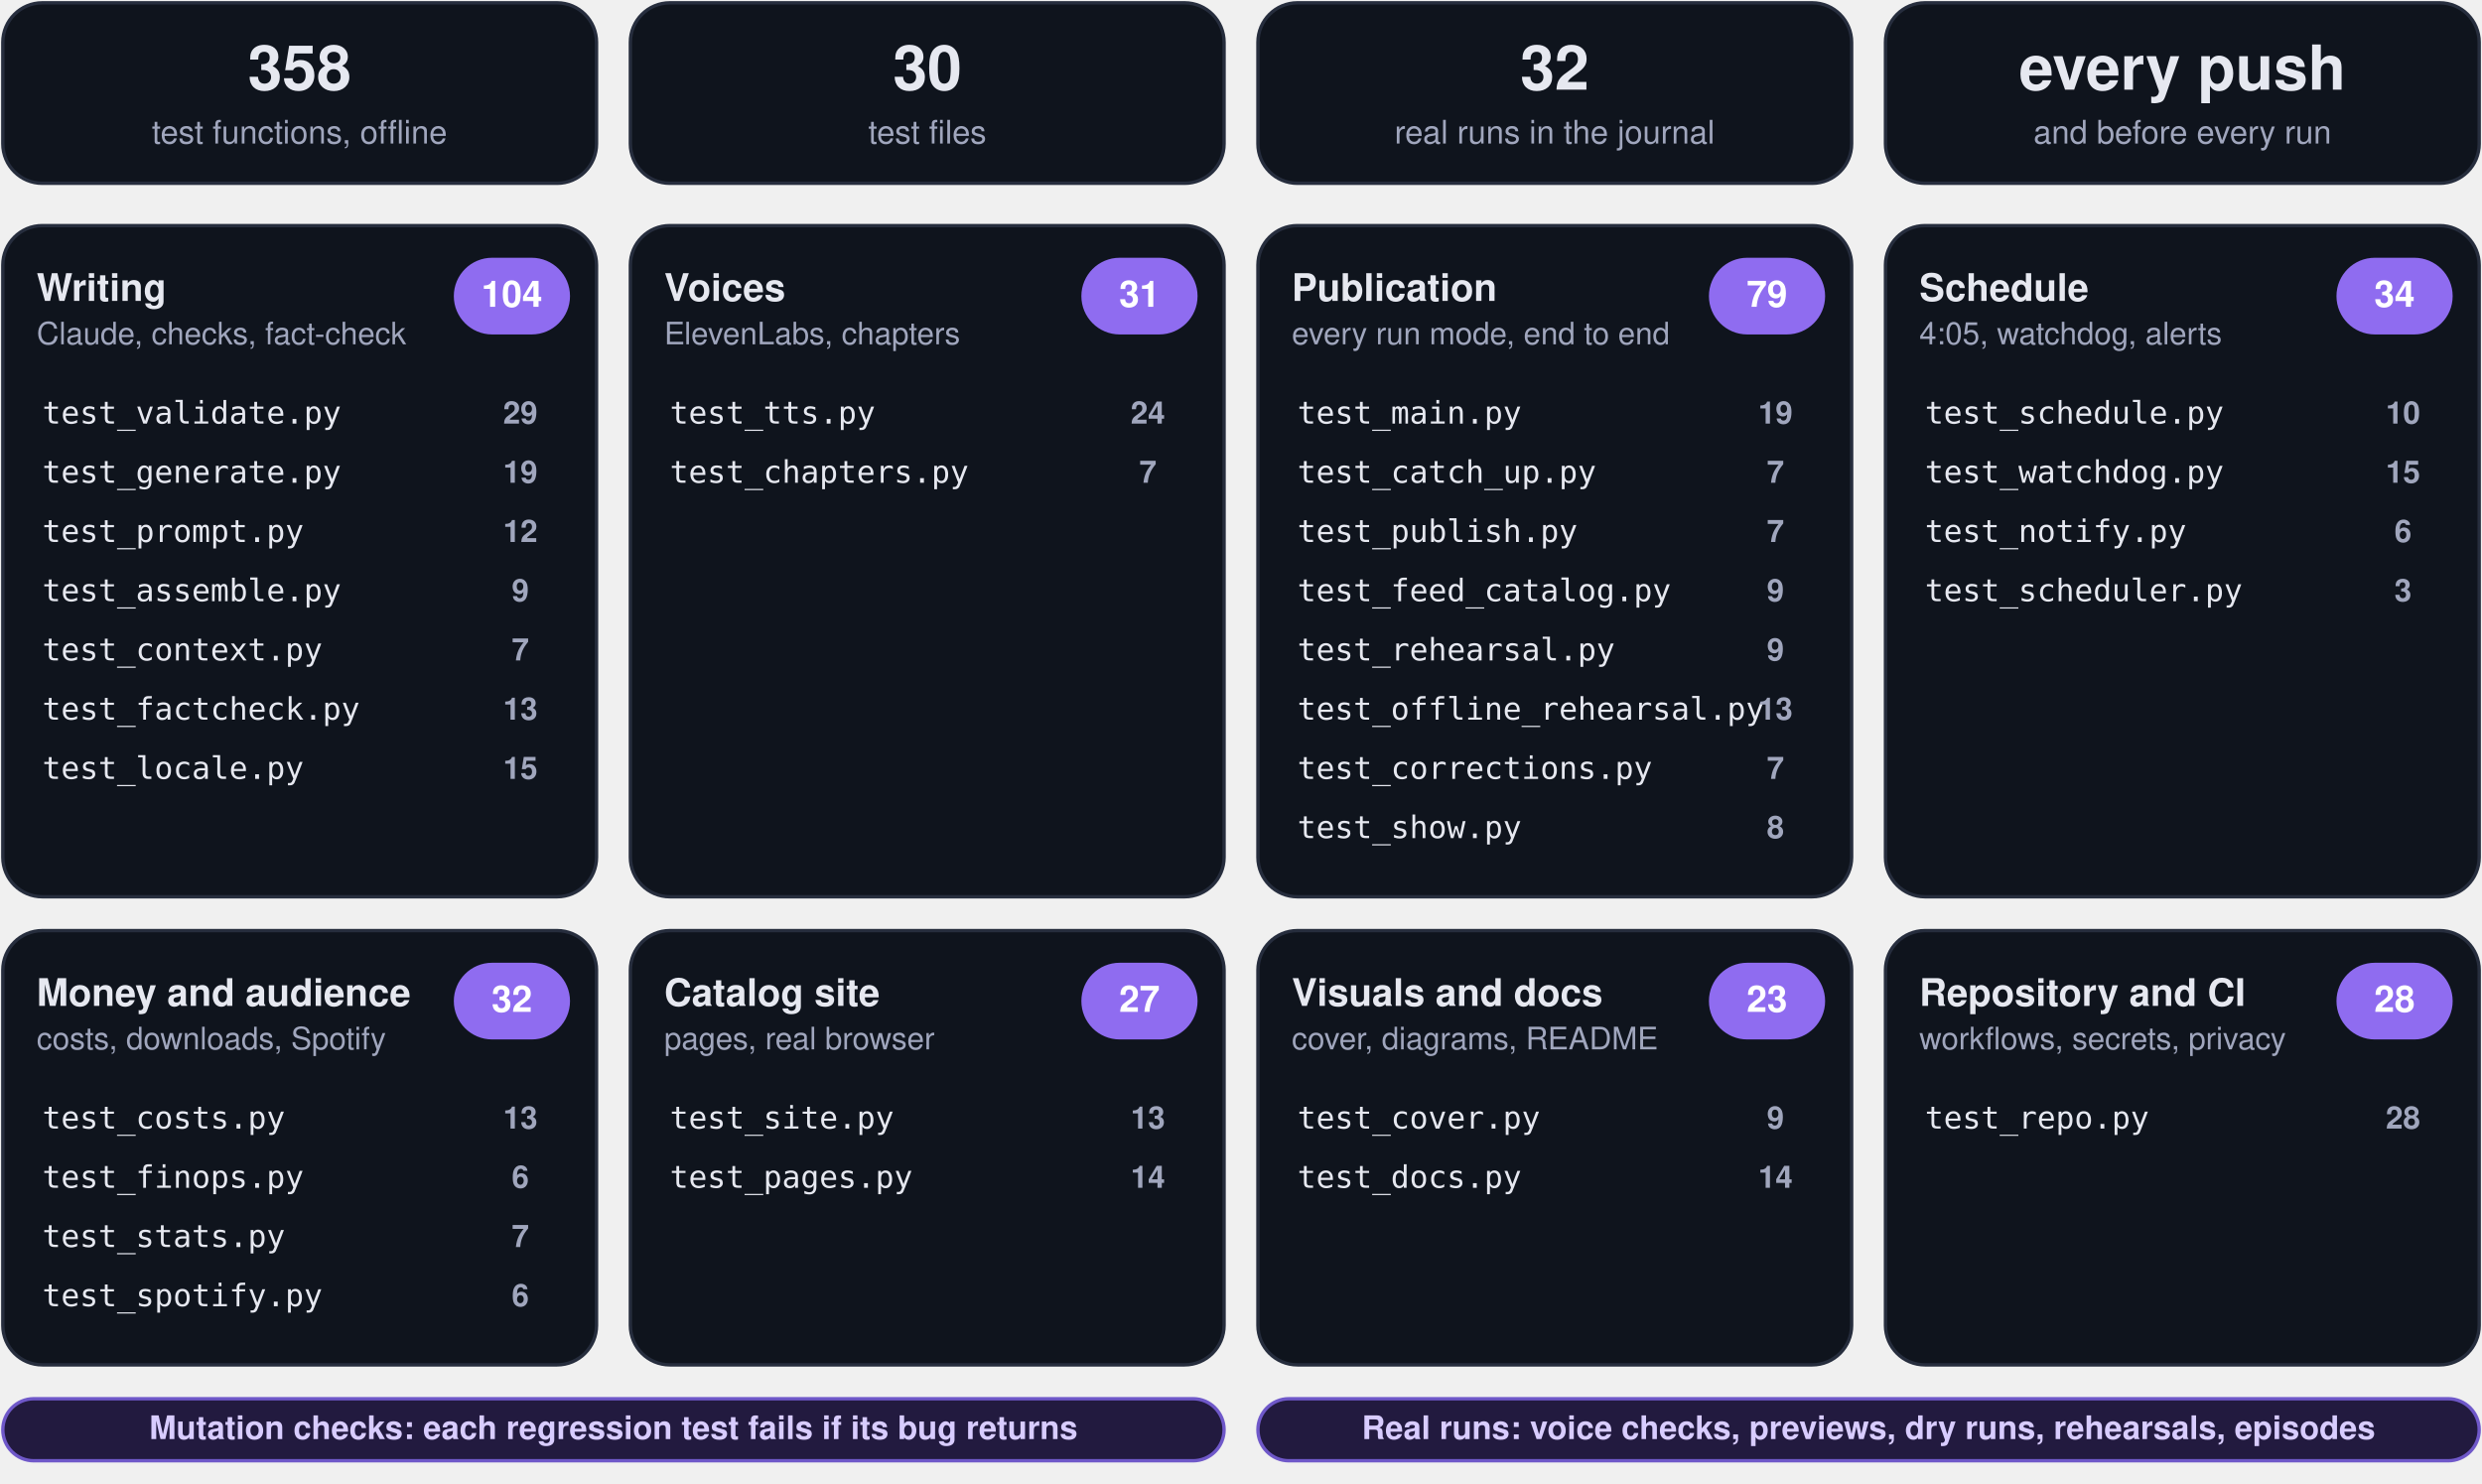
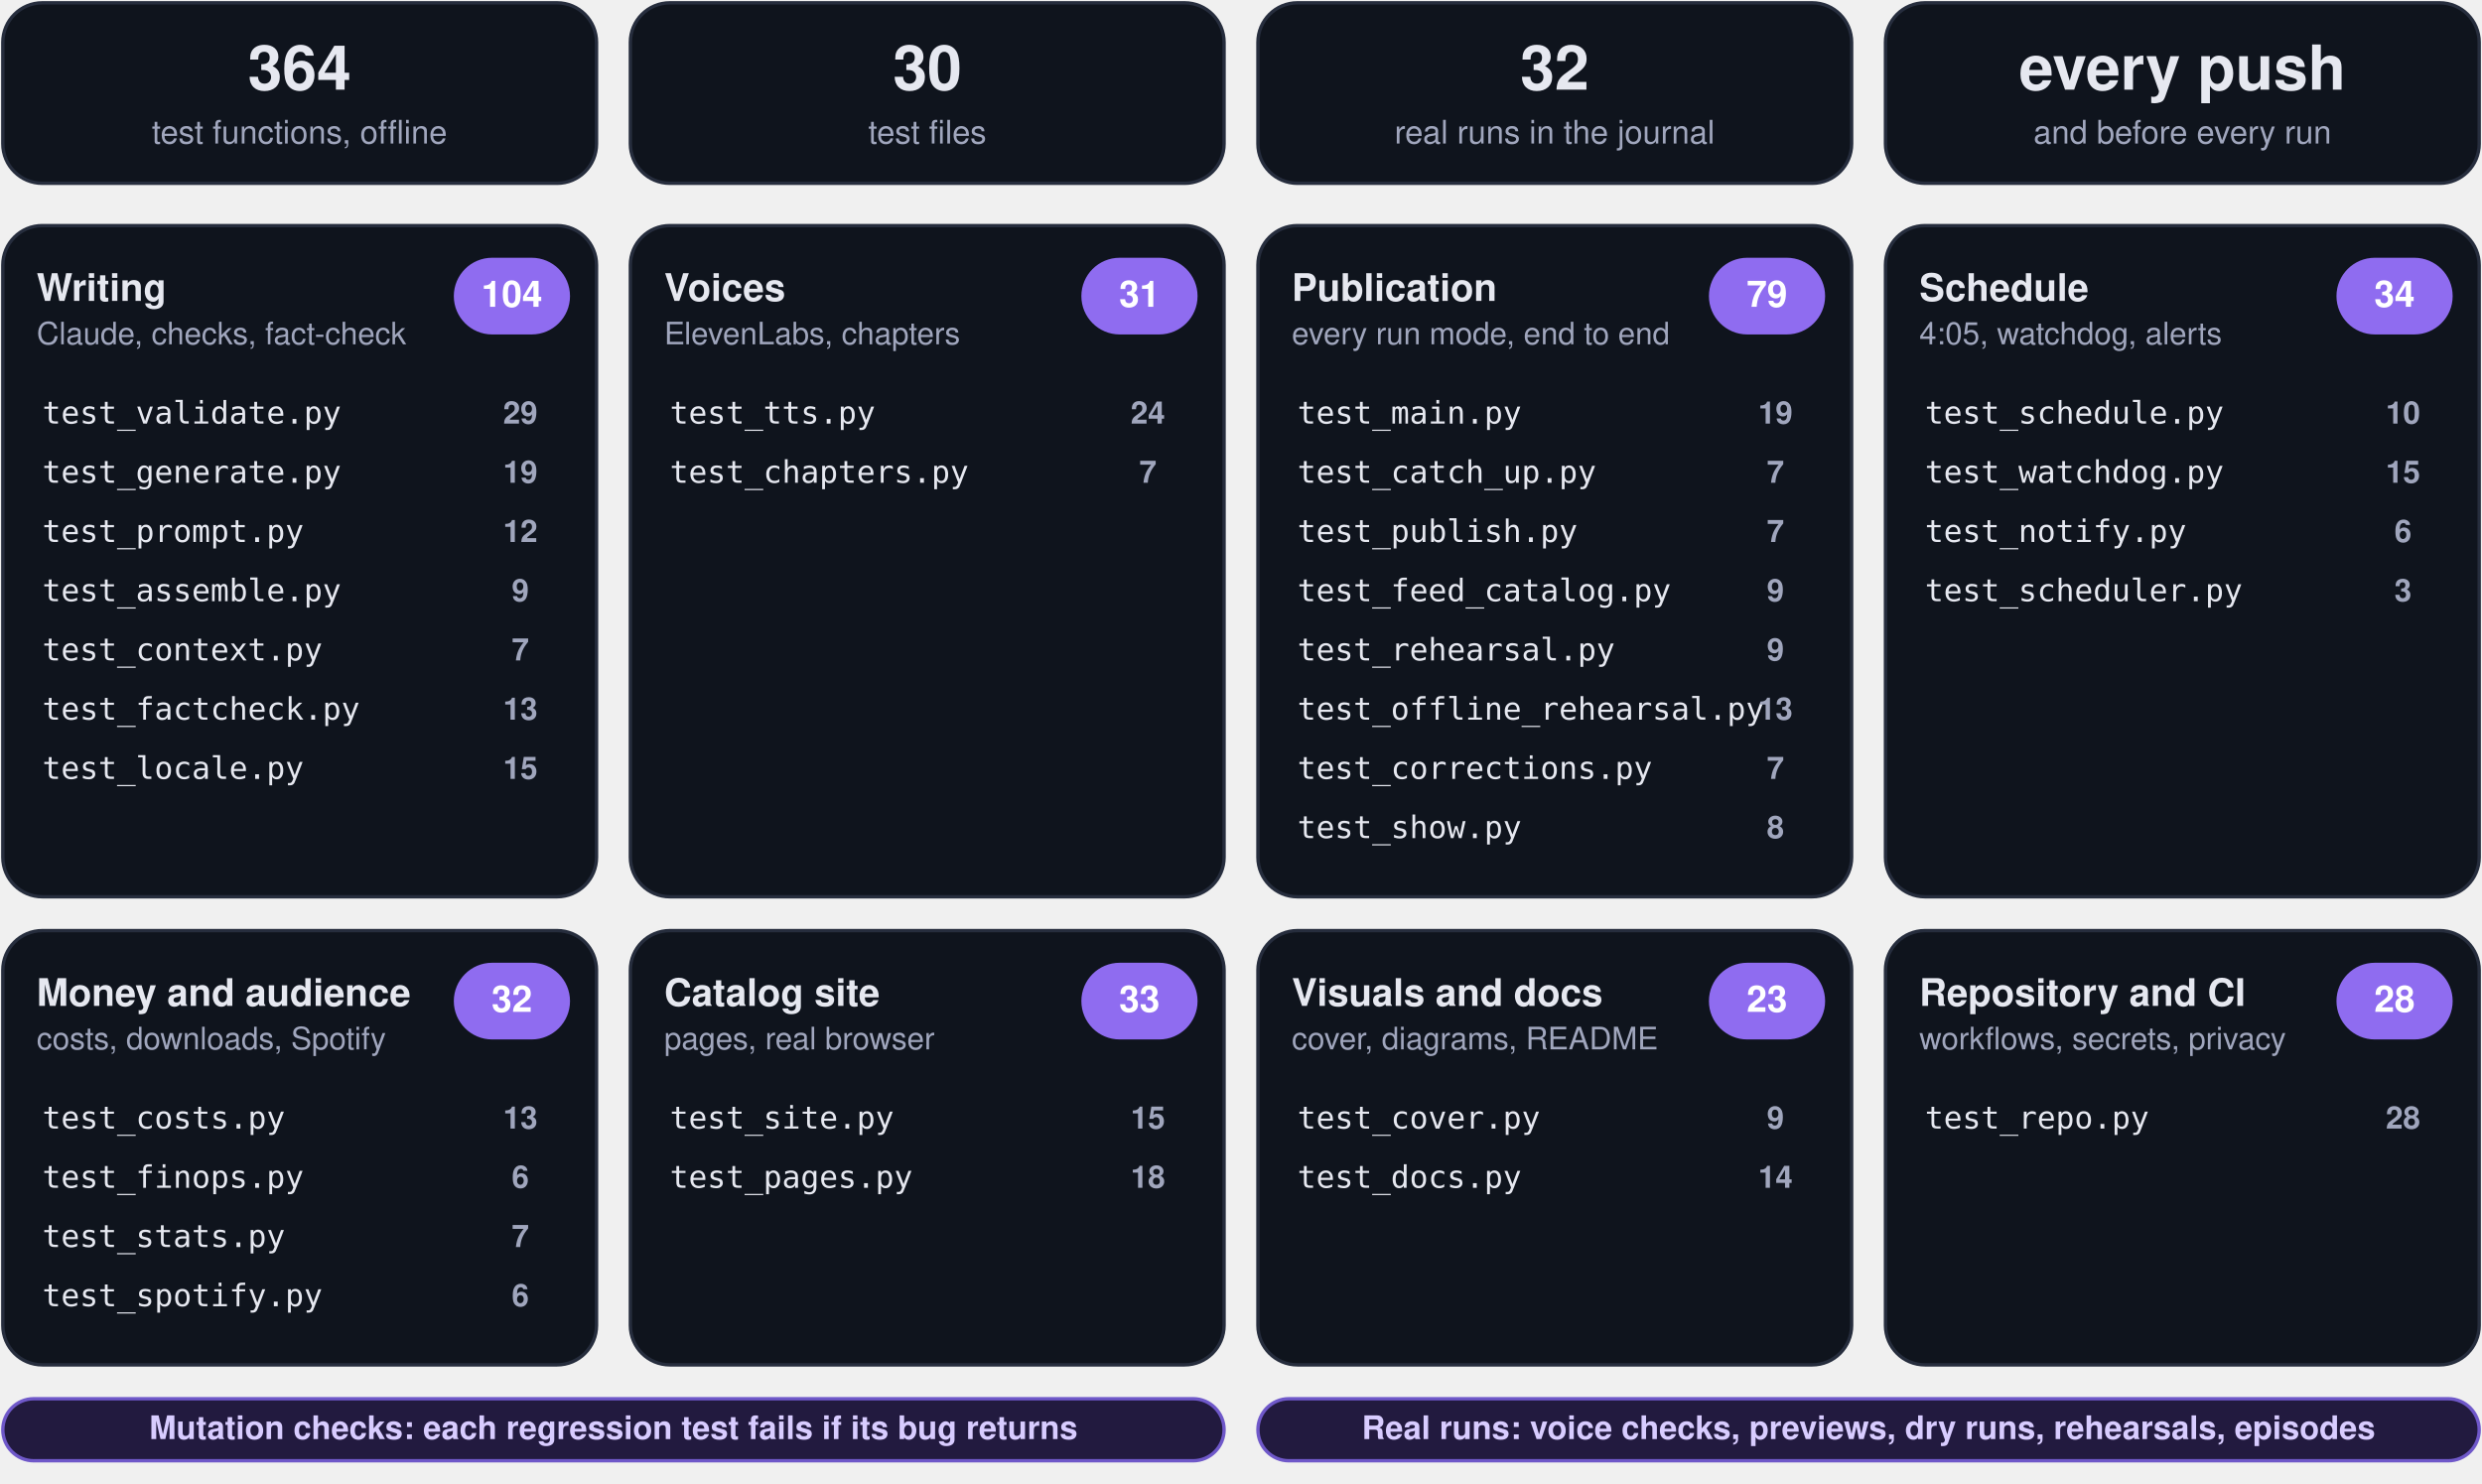
- <svg xmlns="http://www.w3.org/2000/svg" viewBox="0 0 880 526" width="880" height="526" role="img" aria-label="Test plan: 358 offline tests in 30 files">
+ <svg xmlns="http://www.w3.org/2000/svg" viewBox="0 0 880 526" width="880" height="526" role="img" aria-label="Test plan: 364 offline tests in 30 files">
  <g class="box">
    <rect x="1.0" y="1.0" width="210.5" height="64.0" rx="14" fill="#0f141d" stroke="#262d3d" stroke-width="1.2" class="frame" />
-     <text x="106.2" y="31.8" font-family="-apple-system, BlinkMacSystemFont, 'Segoe UI', Helvetica, Arial, sans-serif" font-size="22" font-weight="750" fill="#e6e8f0" text-anchor="middle">358</text>
+     <text x="106.2" y="31.8" font-family="-apple-system, BlinkMacSystemFont, 'Segoe UI', Helvetica, Arial, sans-serif" font-size="22" font-weight="750" fill="#e6e8f0" text-anchor="middle">364</text>
    <text x="106.2" y="50.9" font-family="-apple-system, BlinkMacSystemFont, 'Segoe UI', Helvetica, Arial, sans-serif" font-size="11.5" font-weight="500" fill="#a0a6bd" text-anchor="middle">test functions, offline</text>
  </g>
  <g class="box">
    <rect x="223.5" y="1.0" width="210.5" height="64.0" rx="14" fill="#0f141d" stroke="#262d3d" stroke-width="1.2" class="frame" />
    <text x="328.8" y="31.8" font-family="-apple-system, BlinkMacSystemFont, 'Segoe UI', Helvetica, Arial, sans-serif" font-size="22" font-weight="750" fill="#e6e8f0" text-anchor="middle">30</text>
    <text x="328.8" y="50.9" font-family="-apple-system, BlinkMacSystemFont, 'Segoe UI', Helvetica, Arial, sans-serif" font-size="11.5" font-weight="500" fill="#a0a6bd" text-anchor="middle">test files</text>
  </g>
  <g class="box">
    <rect x="446.0" y="1.0" width="210.5" height="64.0" rx="14" fill="#0f141d" stroke="#262d3d" stroke-width="1.2" class="frame" />
    <text x="551.2" y="31.8" font-family="-apple-system, BlinkMacSystemFont, 'Segoe UI', Helvetica, Arial, sans-serif" font-size="22" font-weight="750" fill="#e6e8f0" text-anchor="middle">32</text>
    <text x="551.2" y="50.9" font-family="-apple-system, BlinkMacSystemFont, 'Segoe UI', Helvetica, Arial, sans-serif" font-size="11.5" font-weight="500" fill="#a0a6bd" text-anchor="middle">real runs in the journal</text>
  </g>
  <g class="box">
    <rect x="668.5" y="1.0" width="210.5" height="64.0" rx="14" fill="#0f141d" stroke="#262d3d" stroke-width="1.2" class="frame" />
    <text x="773.8" y="31.8" font-family="-apple-system, BlinkMacSystemFont, 'Segoe UI', Helvetica, Arial, sans-serif" font-size="22" font-weight="750" fill="#e6e8f0" text-anchor="middle">every push</text>
    <text x="773.8" y="50.9" font-family="-apple-system, BlinkMacSystemFont, 'Segoe UI', Helvetica, Arial, sans-serif" font-size="11.5" font-weight="500" fill="#a0a6bd" text-anchor="middle">and before every run</text>
  </g>
  <rect x="1.0" y="80.0" width="210.5" height="238.0" rx="14" fill="#0f141d" stroke="#262d3d" stroke-width="1.2" />
  <g class="box">
    <rect x="9.0" y="90.0" width="152.5" height="40.0" rx="12" fill="none" stroke="none" stroke-width="1.2" class="frame" />
    <text x="13.0" y="106.7" font-family="-apple-system, BlinkMacSystemFont, 'Segoe UI', Helvetica, Arial, sans-serif" font-size="13.5" font-weight="700" fill="#e6e8f0" text-anchor="start">Writing</text>
    <text x="13.0" y="122.1" font-family="-apple-system, BlinkMacSystemFont, 'Segoe UI', Helvetica, Arial, sans-serif" font-size="11" font-weight="400" fill="#a0a6bd" text-anchor="start">Claude, checks, fact-check</text>
  </g>
  <g class="box">
    <rect x="161.5" y="92.0" width="40.0" height="26.0" rx="13" fill="#8f6cf0" stroke="#8f6cf0" stroke-width="1.2" class="frame" />
    <text x="181.5" y="108.8" font-family="-apple-system, BlinkMacSystemFont, 'Segoe UI', Helvetica, Arial, sans-serif" font-size="13" font-weight="700" fill="#ffffff" text-anchor="middle">104</text>
  </g>
  <g class="box">
    <rect x="11.0" y="138.0" width="190.5" height="18.0" rx="12" fill="none" stroke="none" stroke-width="1.2" class="frame" />
    <text x="15.0" y="150.2" font-family="ui-monospace, SFMono-Regular, Menlo, Consolas, monospace" font-size="11" font-weight="500" fill="#e6e8f0" text-anchor="start">test_validate.py</text>
  </g>
  <g class="box">
    <rect x="167.5" y="138.0" width="34.0" height="18.0" rx="12" fill="none" stroke="none" stroke-width="1.2" class="frame" />
    <text x="184.5" y="150.2" font-family="-apple-system, BlinkMacSystemFont, 'Segoe UI', Helvetica, Arial, sans-serif" font-size="11" font-weight="700" fill="#a0a6bd" text-anchor="middle">29</text>
  </g>
  <g class="box">
    <rect x="11.0" y="159.0" width="190.5" height="18.0" rx="12" fill="none" stroke="none" stroke-width="1.2" class="frame" />
    <text x="15.0" y="171.2" font-family="ui-monospace, SFMono-Regular, Menlo, Consolas, monospace" font-size="11" font-weight="500" fill="#e6e8f0" text-anchor="start">test_generate.py</text>
  </g>
  <g class="box">
    <rect x="167.5" y="159.0" width="34.0" height="18.0" rx="12" fill="none" stroke="none" stroke-width="1.2" class="frame" />
    <text x="184.5" y="171.2" font-family="-apple-system, BlinkMacSystemFont, 'Segoe UI', Helvetica, Arial, sans-serif" font-size="11" font-weight="700" fill="#a0a6bd" text-anchor="middle">19</text>
  </g>
  <g class="box">
    <rect x="11.0" y="180.0" width="190.5" height="18.0" rx="12" fill="none" stroke="none" stroke-width="1.2" class="frame" />
    <text x="15.0" y="192.2" font-family="ui-monospace, SFMono-Regular, Menlo, Consolas, monospace" font-size="11" font-weight="500" fill="#e6e8f0" text-anchor="start">test_prompt.py</text>
  </g>
  <g class="box">
    <rect x="167.5" y="180.0" width="34.0" height="18.0" rx="12" fill="none" stroke="none" stroke-width="1.2" class="frame" />
    <text x="184.5" y="192.2" font-family="-apple-system, BlinkMacSystemFont, 'Segoe UI', Helvetica, Arial, sans-serif" font-size="11" font-weight="700" fill="#a0a6bd" text-anchor="middle">12</text>
  </g>
  <g class="box">
    <rect x="11.0" y="201.0" width="190.5" height="18.0" rx="12" fill="none" stroke="none" stroke-width="1.2" class="frame" />
    <text x="15.0" y="213.2" font-family="ui-monospace, SFMono-Regular, Menlo, Consolas, monospace" font-size="11" font-weight="500" fill="#e6e8f0" text-anchor="start">test_assemble.py</text>
  </g>
  <g class="box">
    <rect x="167.5" y="201.0" width="34.0" height="18.0" rx="12" fill="none" stroke="none" stroke-width="1.2" class="frame" />
    <text x="184.5" y="213.2" font-family="-apple-system, BlinkMacSystemFont, 'Segoe UI', Helvetica, Arial, sans-serif" font-size="11" font-weight="700" fill="#a0a6bd" text-anchor="middle">9</text>
  </g>
  <g class="box">
    <rect x="11.0" y="222.0" width="190.5" height="18.0" rx="12" fill="none" stroke="none" stroke-width="1.2" class="frame" />
    <text x="15.0" y="234.2" font-family="ui-monospace, SFMono-Regular, Menlo, Consolas, monospace" font-size="11" font-weight="500" fill="#e6e8f0" text-anchor="start">test_context.py</text>
  </g>
  <g class="box">
    <rect x="167.5" y="222.0" width="34.0" height="18.0" rx="12" fill="none" stroke="none" stroke-width="1.2" class="frame" />
    <text x="184.5" y="234.2" font-family="-apple-system, BlinkMacSystemFont, 'Segoe UI', Helvetica, Arial, sans-serif" font-size="11" font-weight="700" fill="#a0a6bd" text-anchor="middle">7</text>
  </g>
  <g class="box">
    <rect x="11.0" y="243.0" width="190.5" height="18.0" rx="12" fill="none" stroke="none" stroke-width="1.2" class="frame" />
    <text x="15.0" y="255.2" font-family="ui-monospace, SFMono-Regular, Menlo, Consolas, monospace" font-size="11" font-weight="500" fill="#e6e8f0" text-anchor="start">test_factcheck.py</text>
  </g>
  <g class="box">
    <rect x="167.5" y="243.0" width="34.0" height="18.0" rx="12" fill="none" stroke="none" stroke-width="1.2" class="frame" />
    <text x="184.5" y="255.2" font-family="-apple-system, BlinkMacSystemFont, 'Segoe UI', Helvetica, Arial, sans-serif" font-size="11" font-weight="700" fill="#a0a6bd" text-anchor="middle">13</text>
  </g>
  <g class="box">
    <rect x="11.0" y="264.0" width="190.5" height="18.0" rx="12" fill="none" stroke="none" stroke-width="1.2" class="frame" />
    <text x="15.0" y="276.2" font-family="ui-monospace, SFMono-Regular, Menlo, Consolas, monospace" font-size="11" font-weight="500" fill="#e6e8f0" text-anchor="start">test_locale.py</text>
  </g>
  <g class="box">
    <rect x="167.5" y="264.0" width="34.0" height="18.0" rx="12" fill="none" stroke="none" stroke-width="1.2" class="frame" />
    <text x="184.5" y="276.2" font-family="-apple-system, BlinkMacSystemFont, 'Segoe UI', Helvetica, Arial, sans-serif" font-size="11" font-weight="700" fill="#a0a6bd" text-anchor="middle">15</text>
  </g>
  <rect x="223.5" y="80.0" width="210.5" height="238.0" rx="14" fill="#0f141d" stroke="#262d3d" stroke-width="1.2" />
  <g class="box">
    <rect x="231.5" y="90.0" width="152.5" height="40.0" rx="12" fill="none" stroke="none" stroke-width="1.2" class="frame" />
    <text x="235.5" y="106.7" font-family="-apple-system, BlinkMacSystemFont, 'Segoe UI', Helvetica, Arial, sans-serif" font-size="13.5" font-weight="700" fill="#e6e8f0" text-anchor="start">Voices</text>
    <text x="235.5" y="122.1" font-family="-apple-system, BlinkMacSystemFont, 'Segoe UI', Helvetica, Arial, sans-serif" font-size="11" font-weight="400" fill="#a0a6bd" text-anchor="start">ElevenLabs, chapters</text>
  </g>
  <g class="box">
    <rect x="384.0" y="92.0" width="40.0" height="26.0" rx="13" fill="#8f6cf0" stroke="#8f6cf0" stroke-width="1.2" class="frame" />
    <text x="404.0" y="108.8" font-family="-apple-system, BlinkMacSystemFont, 'Segoe UI', Helvetica, Arial, sans-serif" font-size="13" font-weight="700" fill="#ffffff" text-anchor="middle">31</text>
  </g>
  <g class="box">
    <rect x="233.5" y="138.0" width="190.5" height="18.0" rx="12" fill="none" stroke="none" stroke-width="1.2" class="frame" />
    <text x="237.5" y="150.2" font-family="ui-monospace, SFMono-Regular, Menlo, Consolas, monospace" font-size="11" font-weight="500" fill="#e6e8f0" text-anchor="start">test_tts.py</text>
  </g>
  <g class="box">
    <rect x="390.0" y="138.0" width="34.0" height="18.0" rx="12" fill="none" stroke="none" stroke-width="1.2" class="frame" />
    <text x="407.0" y="150.2" font-family="-apple-system, BlinkMacSystemFont, 'Segoe UI', Helvetica, Arial, sans-serif" font-size="11" font-weight="700" fill="#a0a6bd" text-anchor="middle">24</text>
  </g>
  <g class="box">
    <rect x="233.5" y="159.0" width="190.5" height="18.0" rx="12" fill="none" stroke="none" stroke-width="1.2" class="frame" />
    <text x="237.5" y="171.2" font-family="ui-monospace, SFMono-Regular, Menlo, Consolas, monospace" font-size="11" font-weight="500" fill="#e6e8f0" text-anchor="start">test_chapters.py</text>
  </g>
  <g class="box">
    <rect x="390.0" y="159.0" width="34.0" height="18.0" rx="12" fill="none" stroke="none" stroke-width="1.2" class="frame" />
    <text x="407.0" y="171.2" font-family="-apple-system, BlinkMacSystemFont, 'Segoe UI', Helvetica, Arial, sans-serif" font-size="11" font-weight="700" fill="#a0a6bd" text-anchor="middle">7</text>
  </g>
  <rect x="446.0" y="80.0" width="210.5" height="238.0" rx="14" fill="#0f141d" stroke="#262d3d" stroke-width="1.2" />
  <g class="box">
    <rect x="454.0" y="90.0" width="152.5" height="40.0" rx="12" fill="none" stroke="none" stroke-width="1.2" class="frame" />
    <text x="458.0" y="106.7" font-family="-apple-system, BlinkMacSystemFont, 'Segoe UI', Helvetica, Arial, sans-serif" font-size="13.5" font-weight="700" fill="#e6e8f0" text-anchor="start">Publication</text>
    <text x="458.0" y="122.1" font-family="-apple-system, BlinkMacSystemFont, 'Segoe UI', Helvetica, Arial, sans-serif" font-size="11" font-weight="400" fill="#a0a6bd" text-anchor="start">every run mode, end to end</text>
  </g>
  <g class="box">
    <rect x="606.5" y="92.0" width="40.0" height="26.0" rx="13" fill="#8f6cf0" stroke="#8f6cf0" stroke-width="1.2" class="frame" />
    <text x="626.5" y="108.8" font-family="-apple-system, BlinkMacSystemFont, 'Segoe UI', Helvetica, Arial, sans-serif" font-size="13" font-weight="700" fill="#ffffff" text-anchor="middle">79</text>
  </g>
  <g class="box">
    <rect x="456.0" y="138.0" width="190.5" height="18.0" rx="12" fill="none" stroke="none" stroke-width="1.2" class="frame" />
    <text x="460.0" y="150.2" font-family="ui-monospace, SFMono-Regular, Menlo, Consolas, monospace" font-size="11" font-weight="500" fill="#e6e8f0" text-anchor="start">test_main.py</text>
  </g>
  <g class="box">
    <rect x="612.5" y="138.0" width="34.0" height="18.0" rx="12" fill="none" stroke="none" stroke-width="1.2" class="frame" />
    <text x="629.5" y="150.2" font-family="-apple-system, BlinkMacSystemFont, 'Segoe UI', Helvetica, Arial, sans-serif" font-size="11" font-weight="700" fill="#a0a6bd" text-anchor="middle">19</text>
  </g>
  <g class="box">
    <rect x="456.0" y="159.0" width="190.5" height="18.0" rx="12" fill="none" stroke="none" stroke-width="1.2" class="frame" />
    <text x="460.0" y="171.2" font-family="ui-monospace, SFMono-Regular, Menlo, Consolas, monospace" font-size="11" font-weight="500" fill="#e6e8f0" text-anchor="start">test_catch_up.py</text>
  </g>
  <g class="box">
    <rect x="612.5" y="159.0" width="34.0" height="18.0" rx="12" fill="none" stroke="none" stroke-width="1.2" class="frame" />
    <text x="629.5" y="171.2" font-family="-apple-system, BlinkMacSystemFont, 'Segoe UI', Helvetica, Arial, sans-serif" font-size="11" font-weight="700" fill="#a0a6bd" text-anchor="middle">7</text>
  </g>
  <g class="box">
    <rect x="456.0" y="180.0" width="190.5" height="18.0" rx="12" fill="none" stroke="none" stroke-width="1.2" class="frame" />
    <text x="460.0" y="192.2" font-family="ui-monospace, SFMono-Regular, Menlo, Consolas, monospace" font-size="11" font-weight="500" fill="#e6e8f0" text-anchor="start">test_publish.py</text>
  </g>
  <g class="box">
    <rect x="612.5" y="180.0" width="34.0" height="18.0" rx="12" fill="none" stroke="none" stroke-width="1.2" class="frame" />
    <text x="629.5" y="192.2" font-family="-apple-system, BlinkMacSystemFont, 'Segoe UI', Helvetica, Arial, sans-serif" font-size="11" font-weight="700" fill="#a0a6bd" text-anchor="middle">7</text>
  </g>
  <g class="box">
    <rect x="456.0" y="201.0" width="190.5" height="18.0" rx="12" fill="none" stroke="none" stroke-width="1.2" class="frame" />
    <text x="460.0" y="213.2" font-family="ui-monospace, SFMono-Regular, Menlo, Consolas, monospace" font-size="11" font-weight="500" fill="#e6e8f0" text-anchor="start">test_feed_catalog.py</text>
  </g>
  <g class="box">
    <rect x="612.5" y="201.0" width="34.0" height="18.0" rx="12" fill="none" stroke="none" stroke-width="1.2" class="frame" />
    <text x="629.5" y="213.2" font-family="-apple-system, BlinkMacSystemFont, 'Segoe UI', Helvetica, Arial, sans-serif" font-size="11" font-weight="700" fill="#a0a6bd" text-anchor="middle">9</text>
  </g>
  <g class="box">
    <rect x="456.0" y="222.0" width="190.5" height="18.0" rx="12" fill="none" stroke="none" stroke-width="1.2" class="frame" />
    <text x="460.0" y="234.2" font-family="ui-monospace, SFMono-Regular, Menlo, Consolas, monospace" font-size="11" font-weight="500" fill="#e6e8f0" text-anchor="start">test_rehearsal.py</text>
  </g>
  <g class="box">
    <rect x="612.5" y="222.0" width="34.0" height="18.0" rx="12" fill="none" stroke="none" stroke-width="1.2" class="frame" />
    <text x="629.5" y="234.2" font-family="-apple-system, BlinkMacSystemFont, 'Segoe UI', Helvetica, Arial, sans-serif" font-size="11" font-weight="700" fill="#a0a6bd" text-anchor="middle">9</text>
  </g>
  <g class="box">
    <rect x="456.0" y="243.0" width="190.5" height="18.0" rx="12" fill="none" stroke="none" stroke-width="1.2" class="frame" />
    <text x="460.0" y="255.2" font-family="ui-monospace, SFMono-Regular, Menlo, Consolas, monospace" font-size="11" font-weight="500" fill="#e6e8f0" text-anchor="start">test_offline_rehearsal.py</text>
  </g>
  <g class="box">
    <rect x="612.5" y="243.0" width="34.0" height="18.0" rx="12" fill="none" stroke="none" stroke-width="1.2" class="frame" />
    <text x="629.5" y="255.2" font-family="-apple-system, BlinkMacSystemFont, 'Segoe UI', Helvetica, Arial, sans-serif" font-size="11" font-weight="700" fill="#a0a6bd" text-anchor="middle">13</text>
  </g>
  <g class="box">
    <rect x="456.0" y="264.0" width="190.5" height="18.0" rx="12" fill="none" stroke="none" stroke-width="1.2" class="frame" />
    <text x="460.0" y="276.2" font-family="ui-monospace, SFMono-Regular, Menlo, Consolas, monospace" font-size="11" font-weight="500" fill="#e6e8f0" text-anchor="start">test_corrections.py</text>
  </g>
  <g class="box">
    <rect x="612.5" y="264.0" width="34.0" height="18.0" rx="12" fill="none" stroke="none" stroke-width="1.2" class="frame" />
    <text x="629.5" y="276.2" font-family="-apple-system, BlinkMacSystemFont, 'Segoe UI', Helvetica, Arial, sans-serif" font-size="11" font-weight="700" fill="#a0a6bd" text-anchor="middle">7</text>
  </g>
  <g class="box">
    <rect x="456.0" y="285.0" width="190.5" height="18.0" rx="12" fill="none" stroke="none" stroke-width="1.2" class="frame" />
    <text x="460.0" y="297.2" font-family="ui-monospace, SFMono-Regular, Menlo, Consolas, monospace" font-size="11" font-weight="500" fill="#e6e8f0" text-anchor="start">test_show.py</text>
  </g>
  <g class="box">
    <rect x="612.5" y="285.0" width="34.0" height="18.0" rx="12" fill="none" stroke="none" stroke-width="1.2" class="frame" />
    <text x="629.5" y="297.2" font-family="-apple-system, BlinkMacSystemFont, 'Segoe UI', Helvetica, Arial, sans-serif" font-size="11" font-weight="700" fill="#a0a6bd" text-anchor="middle">8</text>
  </g>
  <rect x="668.5" y="80.0" width="210.5" height="238.0" rx="14" fill="#0f141d" stroke="#262d3d" stroke-width="1.2" />
  <g class="box">
    <rect x="676.5" y="90.0" width="152.5" height="40.0" rx="12" fill="none" stroke="none" stroke-width="1.2" class="frame" />
    <text x="680.5" y="106.7" font-family="-apple-system, BlinkMacSystemFont, 'Segoe UI', Helvetica, Arial, sans-serif" font-size="13.5" font-weight="700" fill="#e6e8f0" text-anchor="start">Schedule</text>
    <text x="680.5" y="122.1" font-family="-apple-system, BlinkMacSystemFont, 'Segoe UI', Helvetica, Arial, sans-serif" font-size="11" font-weight="400" fill="#a0a6bd" text-anchor="start">4:05, watchdog, alerts</text>
  </g>
  <g class="box">
    <rect x="829.0" y="92.0" width="40.0" height="26.0" rx="13" fill="#8f6cf0" stroke="#8f6cf0" stroke-width="1.2" class="frame" />
    <text x="849.0" y="108.8" font-family="-apple-system, BlinkMacSystemFont, 'Segoe UI', Helvetica, Arial, sans-serif" font-size="13" font-weight="700" fill="#ffffff" text-anchor="middle">34</text>
  </g>
  <g class="box">
    <rect x="678.5" y="138.0" width="190.5" height="18.0" rx="12" fill="none" stroke="none" stroke-width="1.2" class="frame" />
    <text x="682.5" y="150.2" font-family="ui-monospace, SFMono-Regular, Menlo, Consolas, monospace" font-size="11" font-weight="500" fill="#e6e8f0" text-anchor="start">test_schedule.py</text>
  </g>
  <g class="box">
    <rect x="835.0" y="138.0" width="34.0" height="18.0" rx="12" fill="none" stroke="none" stroke-width="1.2" class="frame" />
    <text x="852.0" y="150.2" font-family="-apple-system, BlinkMacSystemFont, 'Segoe UI', Helvetica, Arial, sans-serif" font-size="11" font-weight="700" fill="#a0a6bd" text-anchor="middle">10</text>
  </g>
  <g class="box">
    <rect x="678.5" y="159.0" width="190.5" height="18.0" rx="12" fill="none" stroke="none" stroke-width="1.2" class="frame" />
    <text x="682.5" y="171.2" font-family="ui-monospace, SFMono-Regular, Menlo, Consolas, monospace" font-size="11" font-weight="500" fill="#e6e8f0" text-anchor="start">test_watchdog.py</text>
  </g>
  <g class="box">
    <rect x="835.0" y="159.0" width="34.0" height="18.0" rx="12" fill="none" stroke="none" stroke-width="1.2" class="frame" />
    <text x="852.0" y="171.2" font-family="-apple-system, BlinkMacSystemFont, 'Segoe UI', Helvetica, Arial, sans-serif" font-size="11" font-weight="700" fill="#a0a6bd" text-anchor="middle">15</text>
  </g>
  <g class="box">
    <rect x="678.5" y="180.0" width="190.5" height="18.0" rx="12" fill="none" stroke="none" stroke-width="1.2" class="frame" />
    <text x="682.5" y="192.2" font-family="ui-monospace, SFMono-Regular, Menlo, Consolas, monospace" font-size="11" font-weight="500" fill="#e6e8f0" text-anchor="start">test_notify.py</text>
  </g>
  <g class="box">
    <rect x="835.0" y="180.0" width="34.0" height="18.0" rx="12" fill="none" stroke="none" stroke-width="1.2" class="frame" />
    <text x="852.0" y="192.2" font-family="-apple-system, BlinkMacSystemFont, 'Segoe UI', Helvetica, Arial, sans-serif" font-size="11" font-weight="700" fill="#a0a6bd" text-anchor="middle">6</text>
  </g>
  <g class="box">
    <rect x="678.5" y="201.0" width="190.5" height="18.0" rx="12" fill="none" stroke="none" stroke-width="1.2" class="frame" />
    <text x="682.5" y="213.2" font-family="ui-monospace, SFMono-Regular, Menlo, Consolas, monospace" font-size="11" font-weight="500" fill="#e6e8f0" text-anchor="start">test_scheduler.py</text>
  </g>
  <g class="box">
    <rect x="835.0" y="201.0" width="34.0" height="18.0" rx="12" fill="none" stroke="none" stroke-width="1.2" class="frame" />
    <text x="852.0" y="213.2" font-family="-apple-system, BlinkMacSystemFont, 'Segoe UI', Helvetica, Arial, sans-serif" font-size="11" font-weight="700" fill="#a0a6bd" text-anchor="middle">3</text>
  </g>
  <rect x="1.0" y="330.0" width="210.5" height="154.0" rx="14" fill="#0f141d" stroke="#262d3d" stroke-width="1.2" />
  <g class="box">
    <rect x="9.0" y="340.0" width="152.5" height="40.0" rx="12" fill="none" stroke="none" stroke-width="1.2" class="frame" />
    <text x="13.0" y="356.7" font-family="-apple-system, BlinkMacSystemFont, 'Segoe UI', Helvetica, Arial, sans-serif" font-size="13.5" font-weight="700" fill="#e6e8f0" text-anchor="start">Money and audience</text>
    <text x="13.0" y="372.1" font-family="-apple-system, BlinkMacSystemFont, 'Segoe UI', Helvetica, Arial, sans-serif" font-size="11" font-weight="400" fill="#a0a6bd" text-anchor="start">costs, downloads, Spotify</text>
  </g>
  <g class="box">
    <rect x="161.5" y="342.0" width="40.0" height="26.0" rx="13" fill="#8f6cf0" stroke="#8f6cf0" stroke-width="1.2" class="frame" />
    <text x="181.5" y="358.8" font-family="-apple-system, BlinkMacSystemFont, 'Segoe UI', Helvetica, Arial, sans-serif" font-size="13" font-weight="700" fill="#ffffff" text-anchor="middle">32</text>
  </g>
  <g class="box">
    <rect x="11.0" y="388.0" width="190.5" height="18.0" rx="12" fill="none" stroke="none" stroke-width="1.2" class="frame" />
    <text x="15.0" y="400.2" font-family="ui-monospace, SFMono-Regular, Menlo, Consolas, monospace" font-size="11" font-weight="500" fill="#e6e8f0" text-anchor="start">test_costs.py</text>
  </g>
  <g class="box">
    <rect x="167.5" y="388.0" width="34.0" height="18.0" rx="12" fill="none" stroke="none" stroke-width="1.2" class="frame" />
    <text x="184.5" y="400.2" font-family="-apple-system, BlinkMacSystemFont, 'Segoe UI', Helvetica, Arial, sans-serif" font-size="11" font-weight="700" fill="#a0a6bd" text-anchor="middle">13</text>
  </g>
  <g class="box">
    <rect x="11.0" y="409.0" width="190.5" height="18.0" rx="12" fill="none" stroke="none" stroke-width="1.2" class="frame" />
    <text x="15.0" y="421.2" font-family="ui-monospace, SFMono-Regular, Menlo, Consolas, monospace" font-size="11" font-weight="500" fill="#e6e8f0" text-anchor="start">test_finops.py</text>
  </g>
  <g class="box">
    <rect x="167.5" y="409.0" width="34.0" height="18.0" rx="12" fill="none" stroke="none" stroke-width="1.2" class="frame" />
    <text x="184.5" y="421.2" font-family="-apple-system, BlinkMacSystemFont, 'Segoe UI', Helvetica, Arial, sans-serif" font-size="11" font-weight="700" fill="#a0a6bd" text-anchor="middle">6</text>
  </g>
  <g class="box">
    <rect x="11.0" y="430.0" width="190.5" height="18.0" rx="12" fill="none" stroke="none" stroke-width="1.2" class="frame" />
    <text x="15.0" y="442.2" font-family="ui-monospace, SFMono-Regular, Menlo, Consolas, monospace" font-size="11" font-weight="500" fill="#e6e8f0" text-anchor="start">test_stats.py</text>
  </g>
  <g class="box">
    <rect x="167.5" y="430.0" width="34.0" height="18.0" rx="12" fill="none" stroke="none" stroke-width="1.2" class="frame" />
    <text x="184.5" y="442.2" font-family="-apple-system, BlinkMacSystemFont, 'Segoe UI', Helvetica, Arial, sans-serif" font-size="11" font-weight="700" fill="#a0a6bd" text-anchor="middle">7</text>
  </g>
  <g class="box">
    <rect x="11.0" y="451.0" width="190.5" height="18.0" rx="12" fill="none" stroke="none" stroke-width="1.2" class="frame" />
    <text x="15.0" y="463.2" font-family="ui-monospace, SFMono-Regular, Menlo, Consolas, monospace" font-size="11" font-weight="500" fill="#e6e8f0" text-anchor="start">test_spotify.py</text>
  </g>
  <g class="box">
    <rect x="167.5" y="451.0" width="34.0" height="18.0" rx="12" fill="none" stroke="none" stroke-width="1.2" class="frame" />
    <text x="184.5" y="463.2" font-family="-apple-system, BlinkMacSystemFont, 'Segoe UI', Helvetica, Arial, sans-serif" font-size="11" font-weight="700" fill="#a0a6bd" text-anchor="middle">6</text>
  </g>
  <rect x="223.5" y="330.0" width="210.5" height="154.0" rx="14" fill="#0f141d" stroke="#262d3d" stroke-width="1.2" />
  <g class="box">
    <rect x="231.5" y="340.0" width="152.5" height="40.0" rx="12" fill="none" stroke="none" stroke-width="1.2" class="frame" />
    <text x="235.5" y="356.7" font-family="-apple-system, BlinkMacSystemFont, 'Segoe UI', Helvetica, Arial, sans-serif" font-size="13.5" font-weight="700" fill="#e6e8f0" text-anchor="start">Catalog site</text>
    <text x="235.5" y="372.1" font-family="-apple-system, BlinkMacSystemFont, 'Segoe UI', Helvetica, Arial, sans-serif" font-size="11" font-weight="400" fill="#a0a6bd" text-anchor="start">pages, real browser</text>
  </g>
  <g class="box">
    <rect x="384.0" y="342.0" width="40.0" height="26.0" rx="13" fill="#8f6cf0" stroke="#8f6cf0" stroke-width="1.2" class="frame" />
-     <text x="404.0" y="358.8" font-family="-apple-system, BlinkMacSystemFont, 'Segoe UI', Helvetica, Arial, sans-serif" font-size="13" font-weight="700" fill="#ffffff" text-anchor="middle">27</text>
+     <text x="404.0" y="358.8" font-family="-apple-system, BlinkMacSystemFont, 'Segoe UI', Helvetica, Arial, sans-serif" font-size="13" font-weight="700" fill="#ffffff" text-anchor="middle">33</text>
  </g>
  <g class="box">
    <rect x="233.5" y="388.0" width="190.5" height="18.0" rx="12" fill="none" stroke="none" stroke-width="1.2" class="frame" />
    <text x="237.5" y="400.2" font-family="ui-monospace, SFMono-Regular, Menlo, Consolas, monospace" font-size="11" font-weight="500" fill="#e6e8f0" text-anchor="start">test_site.py</text>
  </g>
  <g class="box">
    <rect x="390.0" y="388.0" width="34.0" height="18.0" rx="12" fill="none" stroke="none" stroke-width="1.2" class="frame" />
-     <text x="407.0" y="400.2" font-family="-apple-system, BlinkMacSystemFont, 'Segoe UI', Helvetica, Arial, sans-serif" font-size="11" font-weight="700" fill="#a0a6bd" text-anchor="middle">13</text>
+     <text x="407.0" y="400.2" font-family="-apple-system, BlinkMacSystemFont, 'Segoe UI', Helvetica, Arial, sans-serif" font-size="11" font-weight="700" fill="#a0a6bd" text-anchor="middle">15</text>
  </g>
  <g class="box">
    <rect x="233.5" y="409.0" width="190.5" height="18.0" rx="12" fill="none" stroke="none" stroke-width="1.2" class="frame" />
    <text x="237.5" y="421.2" font-family="ui-monospace, SFMono-Regular, Menlo, Consolas, monospace" font-size="11" font-weight="500" fill="#e6e8f0" text-anchor="start">test_pages.py</text>
  </g>
  <g class="box">
    <rect x="390.0" y="409.0" width="34.0" height="18.0" rx="12" fill="none" stroke="none" stroke-width="1.2" class="frame" />
-     <text x="407.0" y="421.2" font-family="-apple-system, BlinkMacSystemFont, 'Segoe UI', Helvetica, Arial, sans-serif" font-size="11" font-weight="700" fill="#a0a6bd" text-anchor="middle">14</text>
+     <text x="407.0" y="421.2" font-family="-apple-system, BlinkMacSystemFont, 'Segoe UI', Helvetica, Arial, sans-serif" font-size="11" font-weight="700" fill="#a0a6bd" text-anchor="middle">18</text>
  </g>
  <rect x="446.0" y="330.0" width="210.5" height="154.0" rx="14" fill="#0f141d" stroke="#262d3d" stroke-width="1.2" />
  <g class="box">
    <rect x="454.0" y="340.0" width="152.5" height="40.0" rx="12" fill="none" stroke="none" stroke-width="1.2" class="frame" />
    <text x="458.0" y="356.7" font-family="-apple-system, BlinkMacSystemFont, 'Segoe UI', Helvetica, Arial, sans-serif" font-size="13.5" font-weight="700" fill="#e6e8f0" text-anchor="start">Visuals and docs</text>
    <text x="458.0" y="372.1" font-family="-apple-system, BlinkMacSystemFont, 'Segoe UI', Helvetica, Arial, sans-serif" font-size="11" font-weight="400" fill="#a0a6bd" text-anchor="start">cover, diagrams, README</text>
  </g>
  <g class="box">
    <rect x="606.5" y="342.0" width="40.0" height="26.0" rx="13" fill="#8f6cf0" stroke="#8f6cf0" stroke-width="1.2" class="frame" />
    <text x="626.5" y="358.8" font-family="-apple-system, BlinkMacSystemFont, 'Segoe UI', Helvetica, Arial, sans-serif" font-size="13" font-weight="700" fill="#ffffff" text-anchor="middle">23</text>
  </g>
  <g class="box">
    <rect x="456.0" y="388.0" width="190.5" height="18.0" rx="12" fill="none" stroke="none" stroke-width="1.2" class="frame" />
    <text x="460.0" y="400.2" font-family="ui-monospace, SFMono-Regular, Menlo, Consolas, monospace" font-size="11" font-weight="500" fill="#e6e8f0" text-anchor="start">test_cover.py</text>
  </g>
  <g class="box">
    <rect x="612.5" y="388.0" width="34.0" height="18.0" rx="12" fill="none" stroke="none" stroke-width="1.2" class="frame" />
    <text x="629.5" y="400.2" font-family="-apple-system, BlinkMacSystemFont, 'Segoe UI', Helvetica, Arial, sans-serif" font-size="11" font-weight="700" fill="#a0a6bd" text-anchor="middle">9</text>
  </g>
  <g class="box">
    <rect x="456.0" y="409.0" width="190.5" height="18.0" rx="12" fill="none" stroke="none" stroke-width="1.2" class="frame" />
    <text x="460.0" y="421.2" font-family="ui-monospace, SFMono-Regular, Menlo, Consolas, monospace" font-size="11" font-weight="500" fill="#e6e8f0" text-anchor="start">test_docs.py</text>
  </g>
  <g class="box">
    <rect x="612.5" y="409.0" width="34.0" height="18.0" rx="12" fill="none" stroke="none" stroke-width="1.2" class="frame" />
    <text x="629.5" y="421.2" font-family="-apple-system, BlinkMacSystemFont, 'Segoe UI', Helvetica, Arial, sans-serif" font-size="11" font-weight="700" fill="#a0a6bd" text-anchor="middle">14</text>
  </g>
  <rect x="668.5" y="330.0" width="210.5" height="154.0" rx="14" fill="#0f141d" stroke="#262d3d" stroke-width="1.2" />
  <g class="box">
    <rect x="676.5" y="340.0" width="152.5" height="40.0" rx="12" fill="none" stroke="none" stroke-width="1.2" class="frame" />
    <text x="680.5" y="356.7" font-family="-apple-system, BlinkMacSystemFont, 'Segoe UI', Helvetica, Arial, sans-serif" font-size="13.5" font-weight="700" fill="#e6e8f0" text-anchor="start">Repository and CI</text>
    <text x="680.5" y="372.1" font-family="-apple-system, BlinkMacSystemFont, 'Segoe UI', Helvetica, Arial, sans-serif" font-size="11" font-weight="400" fill="#a0a6bd" text-anchor="start">workflows, secrets, privacy</text>
  </g>
  <g class="box">
    <rect x="829.0" y="342.0" width="40.0" height="26.0" rx="13" fill="#8f6cf0" stroke="#8f6cf0" stroke-width="1.2" class="frame" />
    <text x="849.0" y="358.8" font-family="-apple-system, BlinkMacSystemFont, 'Segoe UI', Helvetica, Arial, sans-serif" font-size="13" font-weight="700" fill="#ffffff" text-anchor="middle">28</text>
  </g>
  <g class="box">
    <rect x="678.5" y="388.0" width="190.5" height="18.0" rx="12" fill="none" stroke="none" stroke-width="1.2" class="frame" />
    <text x="682.5" y="400.2" font-family="ui-monospace, SFMono-Regular, Menlo, Consolas, monospace" font-size="11" font-weight="500" fill="#e6e8f0" text-anchor="start">test_repo.py</text>
  </g>
  <g class="box">
    <rect x="835.0" y="388.0" width="34.0" height="18.0" rx="12" fill="none" stroke="none" stroke-width="1.2" class="frame" />
    <text x="852.0" y="400.2" font-family="-apple-system, BlinkMacSystemFont, 'Segoe UI', Helvetica, Arial, sans-serif" font-size="11" font-weight="700" fill="#a0a6bd" text-anchor="middle">28</text>
  </g>
  <g class="box">
    <rect x="1.0" y="496.0" width="433.0" height="22.0" rx="11" fill="#221a3f" stroke="#6f58c9" stroke-width="1.2" class="frame" />
    <text x="217.5" y="510.3" font-family="-apple-system, BlinkMacSystemFont, 'Segoe UI', Helvetica, Arial, sans-serif" font-size="11.5" font-weight="600" fill="#d8ccff" text-anchor="middle">Mutation checks: each regression test fails if its bug returns</text>
  </g>
  <g class="box">
    <rect x="446.0" y="496.0" width="433.0" height="22.0" rx="11" fill="#221a3f" stroke="#6f58c9" stroke-width="1.2" class="frame" />
    <text x="662.5" y="510.3" font-family="-apple-system, BlinkMacSystemFont, 'Segoe UI', Helvetica, Arial, sans-serif" font-size="11.5" font-weight="600" fill="#d8ccff" text-anchor="middle">Real runs: voice checks, previews, dry runs, rehearsals, episodes</text>
  </g>
</svg>
